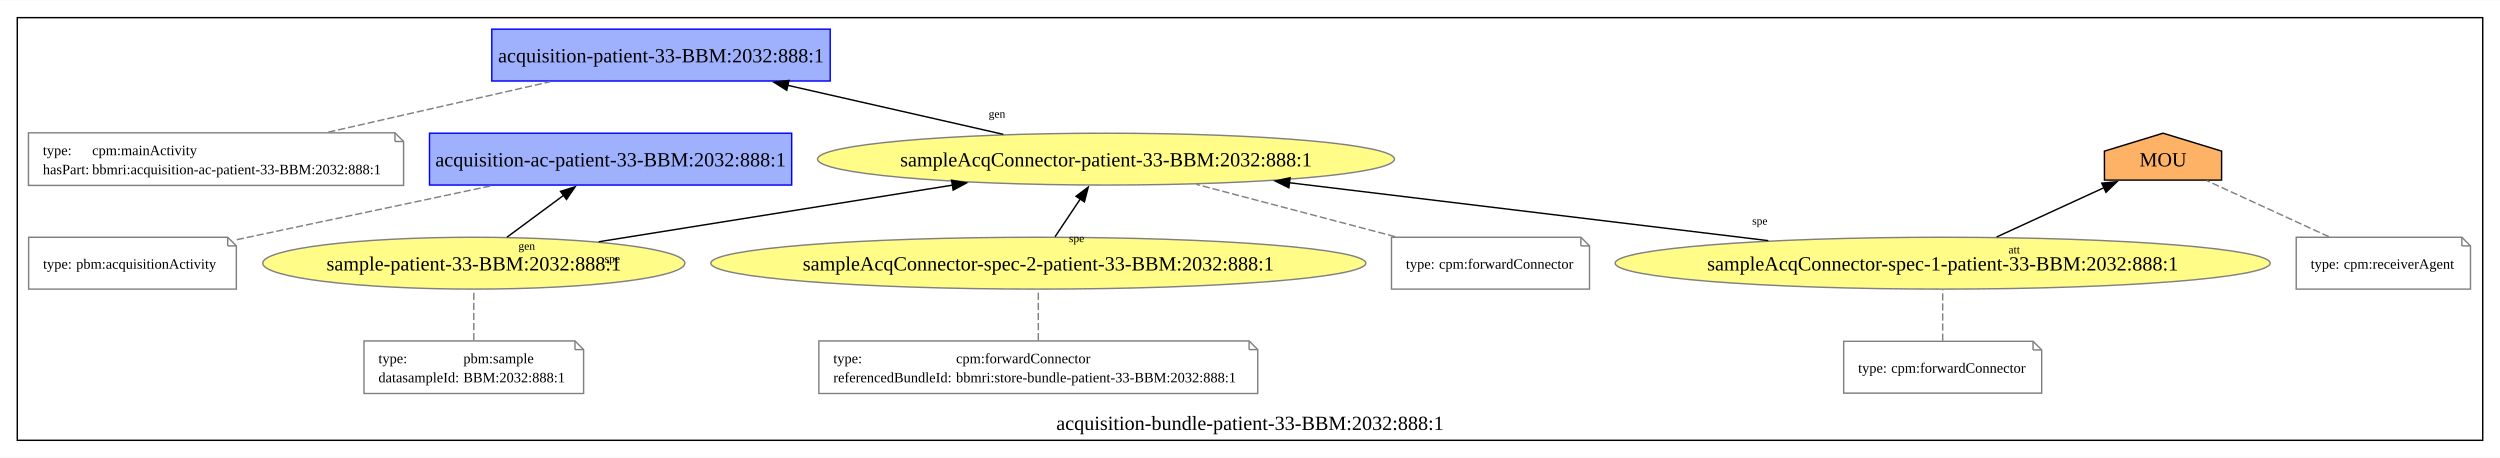
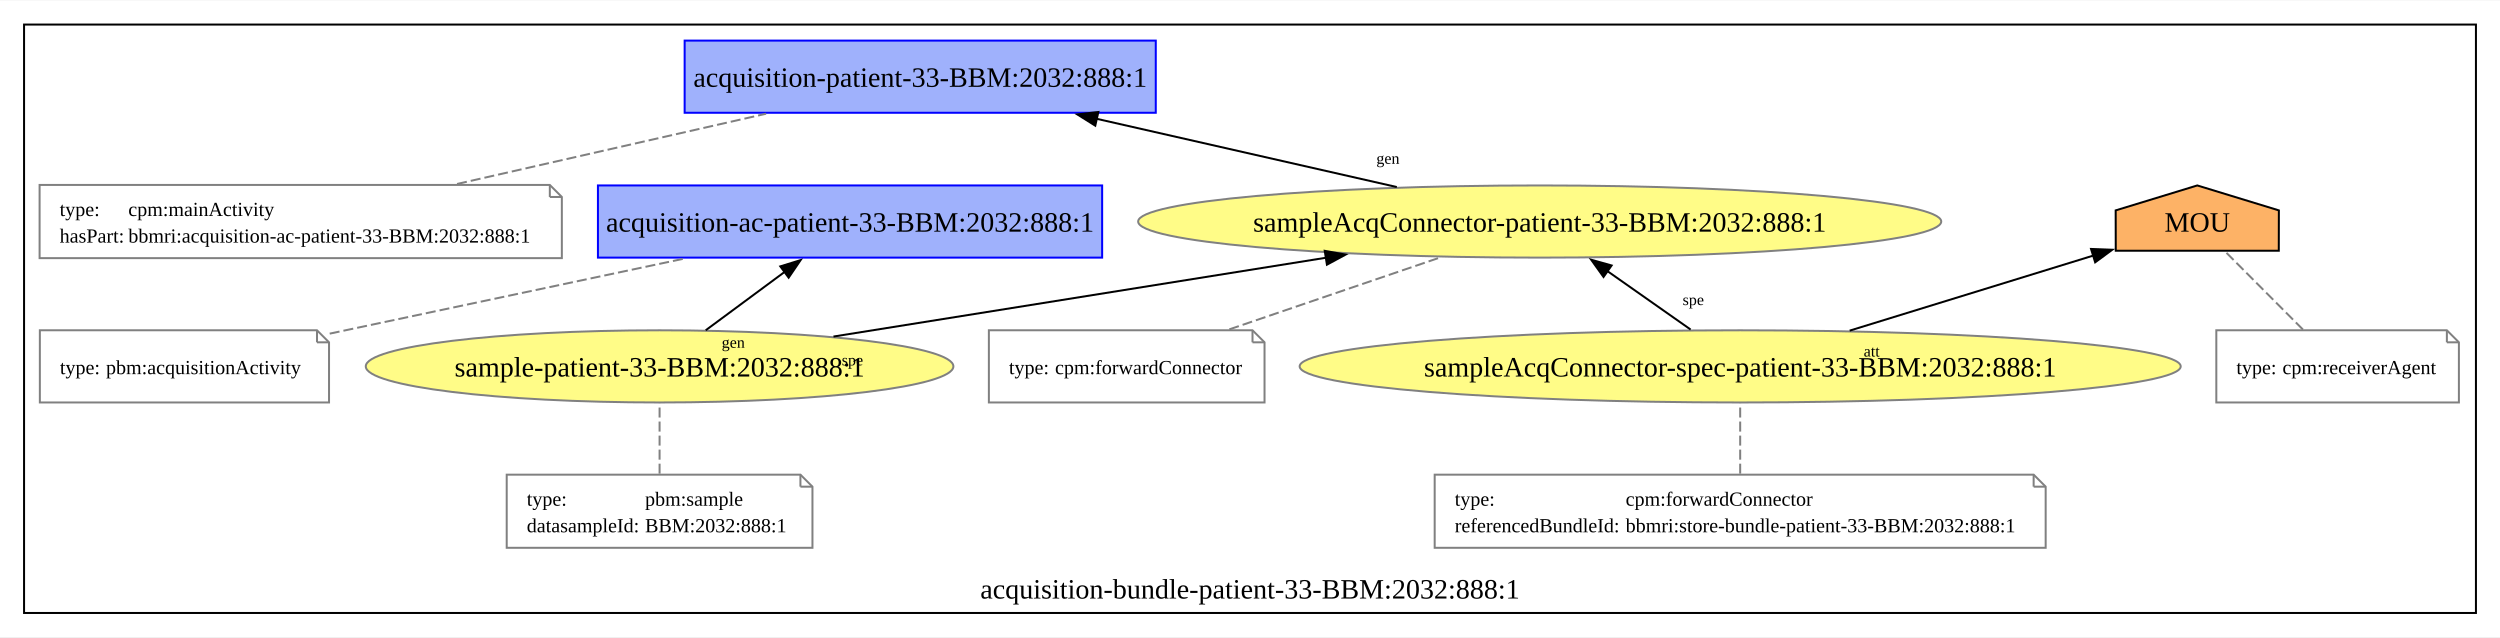
- <svg xmlns="http://www.w3.org/2000/svg" xmlns:xlink="http://www.w3.org/1999/xlink" width="1736pt" height="318pt" viewBox="0.00 0.00 1736.00 317.50">
+ <svg xmlns="http://www.w3.org/2000/svg" xmlns:xlink="http://www.w3.org/1999/xlink" width="1247pt" height="318pt" viewBox="0.00 0.00 1247.00 317.50">
  <g id="graph0" class="graph" transform="scale(1 1) rotate(0) translate(4 313.5)">
-     <polygon fill="white" stroke="none" points="-4,4 -4,-313.5 1732,-313.5 1732,4 -4,4" />
+     <polygon fill="white" stroke="none" points="-4,4 -4,-313.5 1243,-313.5 1243,4 -4,4" />
    <g id="clust1" class="cluster">
      <g id="a_clust1">
        <a xlink:href="http://www.bbmri.cz/schemas/biobank/dataacquisition-bundle-patient-33-BBM:2032:888:1" xlink:title="acquisition-bundle-patient-33-BBM:2032:888:1">
-           <polygon fill="none" stroke="black" points="8,-8 8,-301.5 1720,-301.5 1720,-8 8,-8" />
-           <text text-anchor="middle" x="864" y="-15.2" font-family="Times New Roman,serif" font-size="14.00">acquisition-bundle-patient-33-BBM:2032:888:1</text>
+           <polygon fill="none" stroke="black" points="8,-8 8,-301.5 1231,-301.5 1231,-8 8,-8" />
+           <text text-anchor="middle" x="619.5" y="-15.2" font-family="Times New Roman,serif" font-size="14.00">acquisition-bundle-patient-33-BBM:2032:888:1</text>
        </a>
      </g>
    </g>
    <g id="node1" class="node">
      <g id="a_node1">
        <a xlink:href="http://www.bbmri.cz/schemas/biobank/dataacquisition-patient-33-BBM:2032:888:1" xlink:title="acquisition-patient-33-BBM:2032:888:1">
          <polygon fill="#9fb1fc" stroke="#0000ff" points="572.5,-293.5 337.5,-293.5 337.5,-257.5 572.5,-257.5 572.5,-293.5" />
          <text text-anchor="middle" x="455" y="-270.45" font-family="Times New Roman,serif" font-size="14.00">acquisition-patient-33-BBM:2032:888:1</text>
        </a>
      </g>
    </g>
    <g id="node2" class="node">
      <polygon fill="none" stroke="gray" points="270.25,-221.5 15.75,-221.5 15.75,-185 276.25,-185 276.25,-215.5 270.25,-221.5" />
      <polyline fill="none" stroke="gray" points="270.25,-221.5 270.25,-215.5" />
      <polyline fill="none" stroke="gray" points="276.25,-215.5 270.25,-215.5" />
      <text text-anchor="start" x="25.75" y="-206" font-family="Times New Roman,serif" font-size="10.00">type:</text>
      <text text-anchor="start" x="60" y="-206" font-family="Times New Roman,serif" font-size="10.00">cpm:mainActivity</text>
      <text text-anchor="start" x="25.75" y="-192.75" font-family="Times New Roman,serif" font-size="10.00">hasPart:</text>
      <text text-anchor="start" x="60" y="-192.75" font-family="Times New Roman,serif" font-size="10.00">bbmri:acquisition-ac-patient-33-BBM:2032:888:1</text>
    </g>
    <g id="edge1" class="edge">
      <path fill="none" stroke="gray" stroke-dasharray="5,2" d="M223.97,-221.98C271.17,-232.71 331.12,-246.34 378.12,-257.02" />
    </g>
    <g id="node3" class="node">
      <g id="a_node3">
        <a xlink:href="http://www.bbmri.cz/schemas/biobank/dataacquisition-ac-patient-33-BBM:2032:888:1" xlink:title="acquisition-ac-patient-33-BBM:2032:888:1">
          <polygon fill="#9fb1fc" stroke="#0000ff" points="545.75,-221.25 294.25,-221.25 294.25,-185.25 545.75,-185.25 545.75,-221.25" />
          <text text-anchor="middle" x="420" y="-198.2" font-family="Times New Roman,serif" font-size="14.00">acquisition-ac-patient-33-BBM:2032:888:1</text>
        </a>
      </g>
    </g>
    <g id="node4" class="node">
      <polygon fill="none" stroke="gray" points="154.12,-149 15.88,-149 15.88,-113 160.12,-113 160.12,-143 154.12,-149" />
      <polyline fill="none" stroke="gray" points="154.12,-149 154.12,-143" />
      <polyline fill="none" stroke="gray" points="160.12,-143 154.12,-143" />
      <text text-anchor="start" x="25.88" y="-127.12" font-family="Times New Roman,serif" font-size="10.00">type:</text>
      <text text-anchor="start" x="48.88" y="-127.12" font-family="Times New Roman,serif" font-size="10.00">pbm:acquisitionActivity</text>
    </g>
    <g id="edge2" class="edge">
      <path fill="none" stroke="gray" stroke-dasharray="5,2" d="M160.45,-147.33C212.63,-158.37 283.13,-173.29 337.48,-184.79" />
    </g>
    <g id="node5" class="node">
      <g id="a_node5">
        <a xlink:href="http://www.bbmri.cz/schemas/biobank/datasampleAcqConnector-patient-33-BBM:2032:888:1" xlink:title="sampleAcqConnector-patient-33-BBM:2032:888:1">
          <ellipse fill="#fffc87" stroke="#808080" cx="764" cy="-203.25" rx="200.29" ry="18" />
          <text text-anchor="middle" x="764" y="-198.2" font-family="Times New Roman,serif" font-size="14.00">sampleAcqConnector-patient-33-BBM:2032:888:1</text>
        </a>
      </g>
    </g>
-     <g id="edge8" class="edge">
+     <g id="edge7" class="edge">
      <path fill="none" stroke="black" d="M692.72,-220.45C648.17,-230.58 590.46,-243.7 543.06,-254.48" />
      <polygon fill="black" stroke="black" points="542.32,-251.06 533.34,-256.69 543.87,-257.88 542.32,-251.06" />
      <text text-anchor="middle" x="688.29" y="-232.06" font-family="Times New Roman,serif" font-size="8.00">gen</text>
    </g>
    <g id="node6" class="node">
-       <polygon fill="none" stroke="gray" points="1093.75,-149 962.25,-149 962.25,-113 1099.75,-113 1099.75,-143 1093.75,-149" />
-       <polyline fill="none" stroke="gray" points="1093.75,-149 1093.75,-143" />
-       <polyline fill="none" stroke="gray" points="1099.75,-143 1093.75,-143" />
-       <text text-anchor="start" x="972.25" y="-127.12" font-family="Times New Roman,serif" font-size="10.00">type:</text>
-       <text text-anchor="start" x="995.25" y="-127.12" font-family="Times New Roman,serif" font-size="10.00">
-         cpm:forwardConnector
-     </text>
+       <polygon fill="none" stroke="gray" points="620.75,-149 489.25,-149 489.25,-113 626.75,-113 626.75,-143 620.75,-149" />
+       <polyline fill="none" stroke="gray" points="620.75,-149 620.75,-143" />
+       <polyline fill="none" stroke="gray" points="626.75,-143 620.75,-143" />
+       <text text-anchor="start" x="499.25" y="-127.12" font-family="Times New Roman,serif" font-size="10.00">type:</text>
+       <text text-anchor="start" x="522.25" y="-127.12" font-family="Times New Roman,serif" font-size="10.00">cpm:forwardConnector</text>
    </g>
    <g id="edge3" class="edge">
-       <path fill="none" stroke="gray" stroke-dasharray="5,2" d="M964.66,-149.46C922.49,-160.55 868.25,-174.82 826.79,-185.73" />
+       <path fill="none" stroke="gray" stroke-dasharray="5,2" d="M609.19,-149.46C641.36,-160.43 682.65,-174.51 714.5,-185.37" />
    </g>
    <g id="node7" class="node">
      <g id="a_node7">
-         <a xlink:href="http://www.bbmri.cz/schemas/biobank/datasampleAcqConnector-spec-1-patient-33-BBM:2032:888:1" xlink:title="sampleAcqConnector-spec-1-patient-33-BBM:2032:888:1">
-           <ellipse fill="#fffc87" stroke="#808080" cx="1345" cy="-131" rx="227.41" ry="18" />
-           <text text-anchor="middle" x="1345" y="-125.95" font-family="Times New Roman,serif" font-size="14.00">
-                 sampleAcqConnector-spec-1-patient-33-BBM:2032:888:1
-             </text>
-         </a>
-       </g>
-     </g>
-     <g id="edge10" class="edge">
-       <path fill="none" stroke="black" d="M1223.91,-146.64C1126.56,-158.41 990.2,-174.9 891.25,-186.86" />
-       <polygon fill="black" stroke="black" points="890.99,-183.37 881.48,-188.04 891.83,-190.32 890.99,-183.37" />
-       <text text-anchor="middle" x="1218.02" y="-157.71" font-family="Times New Roman,serif" font-size="8.00">spe
-         </text>
-     </g>
-     <g id="node13" class="node">
-       <g id="a_node13">
-         <a xlink:href="http://www.bbmri.cz/schemas/biobank/dataMOU" xlink:title="MOU">
-           <polygon fill="#fdb266" stroke="black" points="1538.7,-208.81 1498,-221.25 1457.3,-208.81 1457.34,-188.69 1538.66,-188.69 1538.7,-208.81" />
-           <text text-anchor="middle" x="1498" y="-198.2" font-family="Times New Roman,serif" font-size="14.00">
-                     MOU
-                 </text>
+         <a xlink:href="http://www.bbmri.cz/schemas/biobank/datasampleAcqConnector-spec-patient-33-BBM:2032:888:1" xlink:title="sampleAcqConnector-spec-patient-33-BBM:2032:888:1">
+           <ellipse fill="#fffc87" stroke="#808080" cx="864" cy="-131" rx="219.74" ry="18" />
+           <text text-anchor="middle" x="864" y="-125.95" font-family="Times New Roman,serif" font-size="14.00">sampleAcqConnector-spec-patient-33-BBM:2032:888:1</text>
        </a>
      </g>
    </g>
    <g id="edge9" class="edge">
-       <path fill="none" stroke="black" d="M1382.43,-149.19C1405.06,-159.58 1433.93,-172.83 1457.15,-183.49" />
-       <polygon fill="black" stroke="black" points="1455.46,-186.57 1466.01,-187.56 1458.38,-180.21 1455.46,-186.57" />
-       <text text-anchor="middle" x="1394.66" y="-137.78" font-family="Times New Roman,serif" font-size="8.00">att</text>
+       <path fill="none" stroke="black" d="M839.28,-149.37C826.69,-158.21 811.19,-169.1 797.53,-178.69" />
+       <polygon fill="black" stroke="black" points="795.84,-175.6 789.67,-184.21 799.87,-181.33 795.84,-175.6" />
+       <text text-anchor="middle" x="840.61" y="-161.58" font-family="Times New Roman,serif" font-size="8.00">spe</text>
+     </g>
+     <g id="node11" class="node">
+       <g id="a_node11">
+         <a xlink:href="http://www.bbmri.cz/schemas/biobank/dataMOU" xlink:title="MOU">
+           <polygon fill="#fdb266" stroke="black" points="1132.7,-208.81 1092,-221.25 1051.3,-208.81 1051.34,-188.69 1132.66,-188.69 1132.7,-208.81" />
+           <text text-anchor="middle" x="1092" y="-198.2" font-family="Times New Roman,serif" font-size="14.00">MOU</text>
+         </a>
+       </g>
+     </g>
+     <g id="edge8" class="edge">
+       <path fill="none" stroke="black" d="M918.61,-148.83C955.5,-160.19 1003.91,-175.11 1040.2,-186.29" />
+       <polygon fill="black" stroke="black" points="1039.01,-189.58 1049.6,-189.18 1041.07,-182.9 1039.01,-189.58" />
+       <text text-anchor="middle" x="929.6" y="-135.9" font-family="Times New Roman,serif" font-size="8.00">att</text>
    </g>
    <g id="node8" class="node">
-       <polygon fill="none" stroke="gray" points="1407.75,-76.75 1276.25,-76.75 1276.25,-40.75 1413.75,-40.75 1413.75,-70.75 1407.75,-76.75" />
-       <polyline fill="none" stroke="gray" points="1407.75,-76.75 1407.75,-70.75" />
-       <polyline fill="none" stroke="gray" points="1413.75,-70.75 1407.75,-70.75" />
-       <text text-anchor="start" x="1286.25" y="-54.88" font-family="Times New Roman,serif" font-size="10.00">type:</text>
-       <text text-anchor="start" x="1309.25" y="-54.88" font-family="Times New Roman,serif" font-size="10.00">
-         cpm:forwardConnector
-     </text>
+       <polygon fill="none" stroke="gray" points="1010.38,-77 711.62,-77 711.62,-40.5 1016.38,-40.5 1016.38,-71 1010.38,-77" />
+       <polyline fill="none" stroke="gray" points="1010.38,-77 1010.38,-71" />
+       <polyline fill="none" stroke="gray" points="1016.38,-71 1010.38,-71" />
+       <text text-anchor="start" x="721.62" y="-61.5" font-family="Times New Roman,serif" font-size="10.00">type:</text>
+       <text text-anchor="start" x="806.88" y="-61.5" font-family="Times New Roman,serif" font-size="10.00">cpm:forwardConnector</text>
+       <text text-anchor="start" x="721.62" y="-48.25" font-family="Times New Roman,serif" font-size="10.00">referencedBundleId:</text>
+       <text text-anchor="start" x="806.88" y="-48.25" font-family="Times New Roman,serif" font-size="10.00">bbmri:store-bundle-patient-33-BBM:2032:888:1</text>
    </g>
    <g id="edge4" class="edge">
-       <path fill="none" stroke="gray" stroke-dasharray="5,2" d="M1345,-77.12C1345,-88 1345,-101.98 1345,-112.83" />
+       <path fill="none" stroke="gray" stroke-dasharray="5,2" d="M864,-77.48C864,-88.21 864,-101.84 864,-112.52" />
    </g>
    <g id="node9" class="node">
      <g id="a_node9">
-         <a xlink:href="http://www.bbmri.cz/schemas/biobank/datasampleAcqConnector-spec-2-patient-33-BBM:2032:888:1" xlink:title="sampleAcqConnector-spec-2-patient-33-BBM:2032:888:1">
-           <ellipse fill="#fffc87" stroke="#808080" cx="717" cy="-131" rx="227.41" ry="18" />
-           <text text-anchor="middle" x="717" y="-125.95" font-family="Times New Roman,serif" font-size="14.00">
-                 sampleAcqConnector-spec-2-patient-33-BBM:2032:888:1
-             </text>
-         </a>
-       </g>
-     </g>
-     <g id="edge11" class="edge">
-       <path fill="none" stroke="black" d="M728.62,-149.37C733.91,-157.28 740.3,-166.82 746.18,-175.61" />
-       <polygon fill="black" stroke="black" points="743.2,-177.46 751.67,-183.83 749.02,-173.57 743.2,-177.46" />
-       <text text-anchor="middle" x="743.59" y="-145.65" font-family="Times New Roman,serif" font-size="8.00">spe</text>
-     </g>
-     <g id="node10" class="node">
-       <polygon fill="none" stroke="gray" points="863.38,-77 564.62,-77 564.62,-40.5 869.38,-40.5 869.38,-71 863.38,-77" />
-       <polyline fill="none" stroke="gray" points="863.38,-77 863.38,-71" />
-       <polyline fill="none" stroke="gray" points="869.38,-71 863.38,-71" />
-       <text text-anchor="start" x="574.62" y="-61.5" font-family="Times New Roman,serif" font-size="10.00">type:</text>
-       <text text-anchor="start" x="659.88" y="-61.5" font-family="Times New Roman,serif" font-size="10.00">
-         cpm:forwardConnector
-     </text>
-       <text text-anchor="start" x="574.62" y="-48.25" font-family="Times New Roman,serif" font-size="10.00">
-         referencedBundleId:
-     </text>
-       <text text-anchor="start" x="659.88" y="-48.25" font-family="Times New Roman,serif" font-size="10.00">bbmri:store-bundle-patient-33-BBM:2032:888:1</text>
-     </g>
-     <g id="edge5" class="edge">
-       <path fill="none" stroke="gray" stroke-dasharray="5,2" d="M717,-77.48C717,-88.21 717,-101.84 717,-112.52" />
-     </g>
-     <g id="node11" class="node">
-       <g id="a_node11">
        <a xlink:href="http://www.bbmri.cz/schemas/biobank/datasample-patient-33-BBM:2032:888:1" xlink:title="sample-patient-33-BBM:2032:888:1">
          <ellipse fill="#fffc87" stroke="#808080" cx="325" cy="-131" rx="146.55" ry="18" />
          <text text-anchor="middle" x="325" y="-125.95" font-family="Times New Roman,serif" font-size="14.00">sample-patient-33-BBM:2032:888:1</text>
        </a>
      </g>
    </g>
-     <g id="edge13" class="edge">
+     <g id="edge11" class="edge">
      <path fill="none" stroke="black" d="M348,-149.01C359.84,-157.76 374.48,-168.59 387.46,-178.19" />
      <polygon fill="black" stroke="black" points="385.22,-180.88 395.34,-184.01 389.38,-175.25 385.22,-180.88" />
      <text text-anchor="middle" x="361.75" y="-140.29" font-family="Times New Roman,serif" font-size="8.00">gen</text>
    </g>
-     <g id="edge12" class="edge">
+     <g id="edge10" class="edge">
      <path fill="none" stroke="black" d="M411.73,-145.88C482.35,-157.18 582.33,-173.18 657.75,-185.25" />
      <polygon fill="black" stroke="black" points="656.77,-188.64 667.2,-186.76 657.87,-181.72 656.77,-188.64" />
      <text text-anchor="middle" x="421.19" y="-131.51" font-family="Times New Roman,serif" font-size="8.00">spe</text>
    </g>
-     <g id="node12" class="node">
+     <g id="node10" class="node">
      <polygon fill="none" stroke="gray" points="395.25,-77 248.75,-77 248.75,-40.5 401.25,-40.5 401.25,-71 395.25,-77" />
      <polyline fill="none" stroke="gray" points="395.25,-77 395.25,-71" />
      <polyline fill="none" stroke="gray" points="401.25,-71 395.25,-71" />
      <text text-anchor="start" x="258.75" y="-61.5" font-family="Times New Roman,serif" font-size="10.00">type:</text>
      <text text-anchor="start" x="317.75" y="-61.5" font-family="Times New Roman,serif" font-size="10.00">pbm:sample</text>
      <text text-anchor="start" x="258.75" y="-48.25" font-family="Times New Roman,serif" font-size="10.00">datasampleId:</text>
      <text text-anchor="start" x="317.75" y="-48.25" font-family="Times New Roman,serif" font-size="10.00">BBM:2032:888:1</text>
    </g>
-     <g id="edge6" class="edge">
+     <g id="edge5" class="edge">
      <path fill="none" stroke="gray" stroke-dasharray="5,2" d="M325,-77.48C325,-88.21 325,-101.84 325,-112.52" />
    </g>
-     <g id="node14" class="node">
-       <polygon fill="none" stroke="gray" points="1705.5,-149 1590.5,-149 1590.5,-113 1711.5,-113 1711.5,-143 1705.5,-149" />
-       <polyline fill="none" stroke="gray" points="1705.5,-149 1705.5,-143" />
-       <polyline fill="none" stroke="gray" points="1711.5,-143 1705.5,-143" />
-       <text text-anchor="start" x="1600.5" y="-127.12" font-family="Times New Roman,serif" font-size="10.00">type:</text>
-       <text text-anchor="start" x="1623.5" y="-127.12" font-family="Times New Roman,serif" font-size="10.00">
-         cpm:receiverAgent
-     </text>
+     <g id="node12" class="node">
+       <polygon fill="none" stroke="gray" points="1216.5,-149 1101.5,-149 1101.5,-113 1222.5,-113 1222.5,-143 1216.5,-149" />
+       <polyline fill="none" stroke="gray" points="1216.5,-149 1216.5,-143" />
+       <polyline fill="none" stroke="gray" points="1222.5,-143 1216.5,-143" />
+       <text text-anchor="start" x="1111.5" y="-127.12" font-family="Times New Roman,serif" font-size="10.00">type:</text>
+       <text text-anchor="start" x="1134.5" y="-127.12" font-family="Times New Roman,serif" font-size="10.00">cpm:receiverAgent</text>
    </g>
-     <g id="edge7" class="edge">
-       <path fill="none" stroke="gray" stroke-dasharray="5,2" d="M1613.18,-149.37C1586.99,-161.39 1552.58,-177.19 1528.22,-188.38" />
+     <g id="edge6" class="edge">
+       <path fill="none" stroke="gray" stroke-dasharray="5,2" d="M1144.7,-149.37C1132.71,-161.39 1116.97,-177.19 1105.82,-188.38" />
    </g>
  </g>
</svg>
